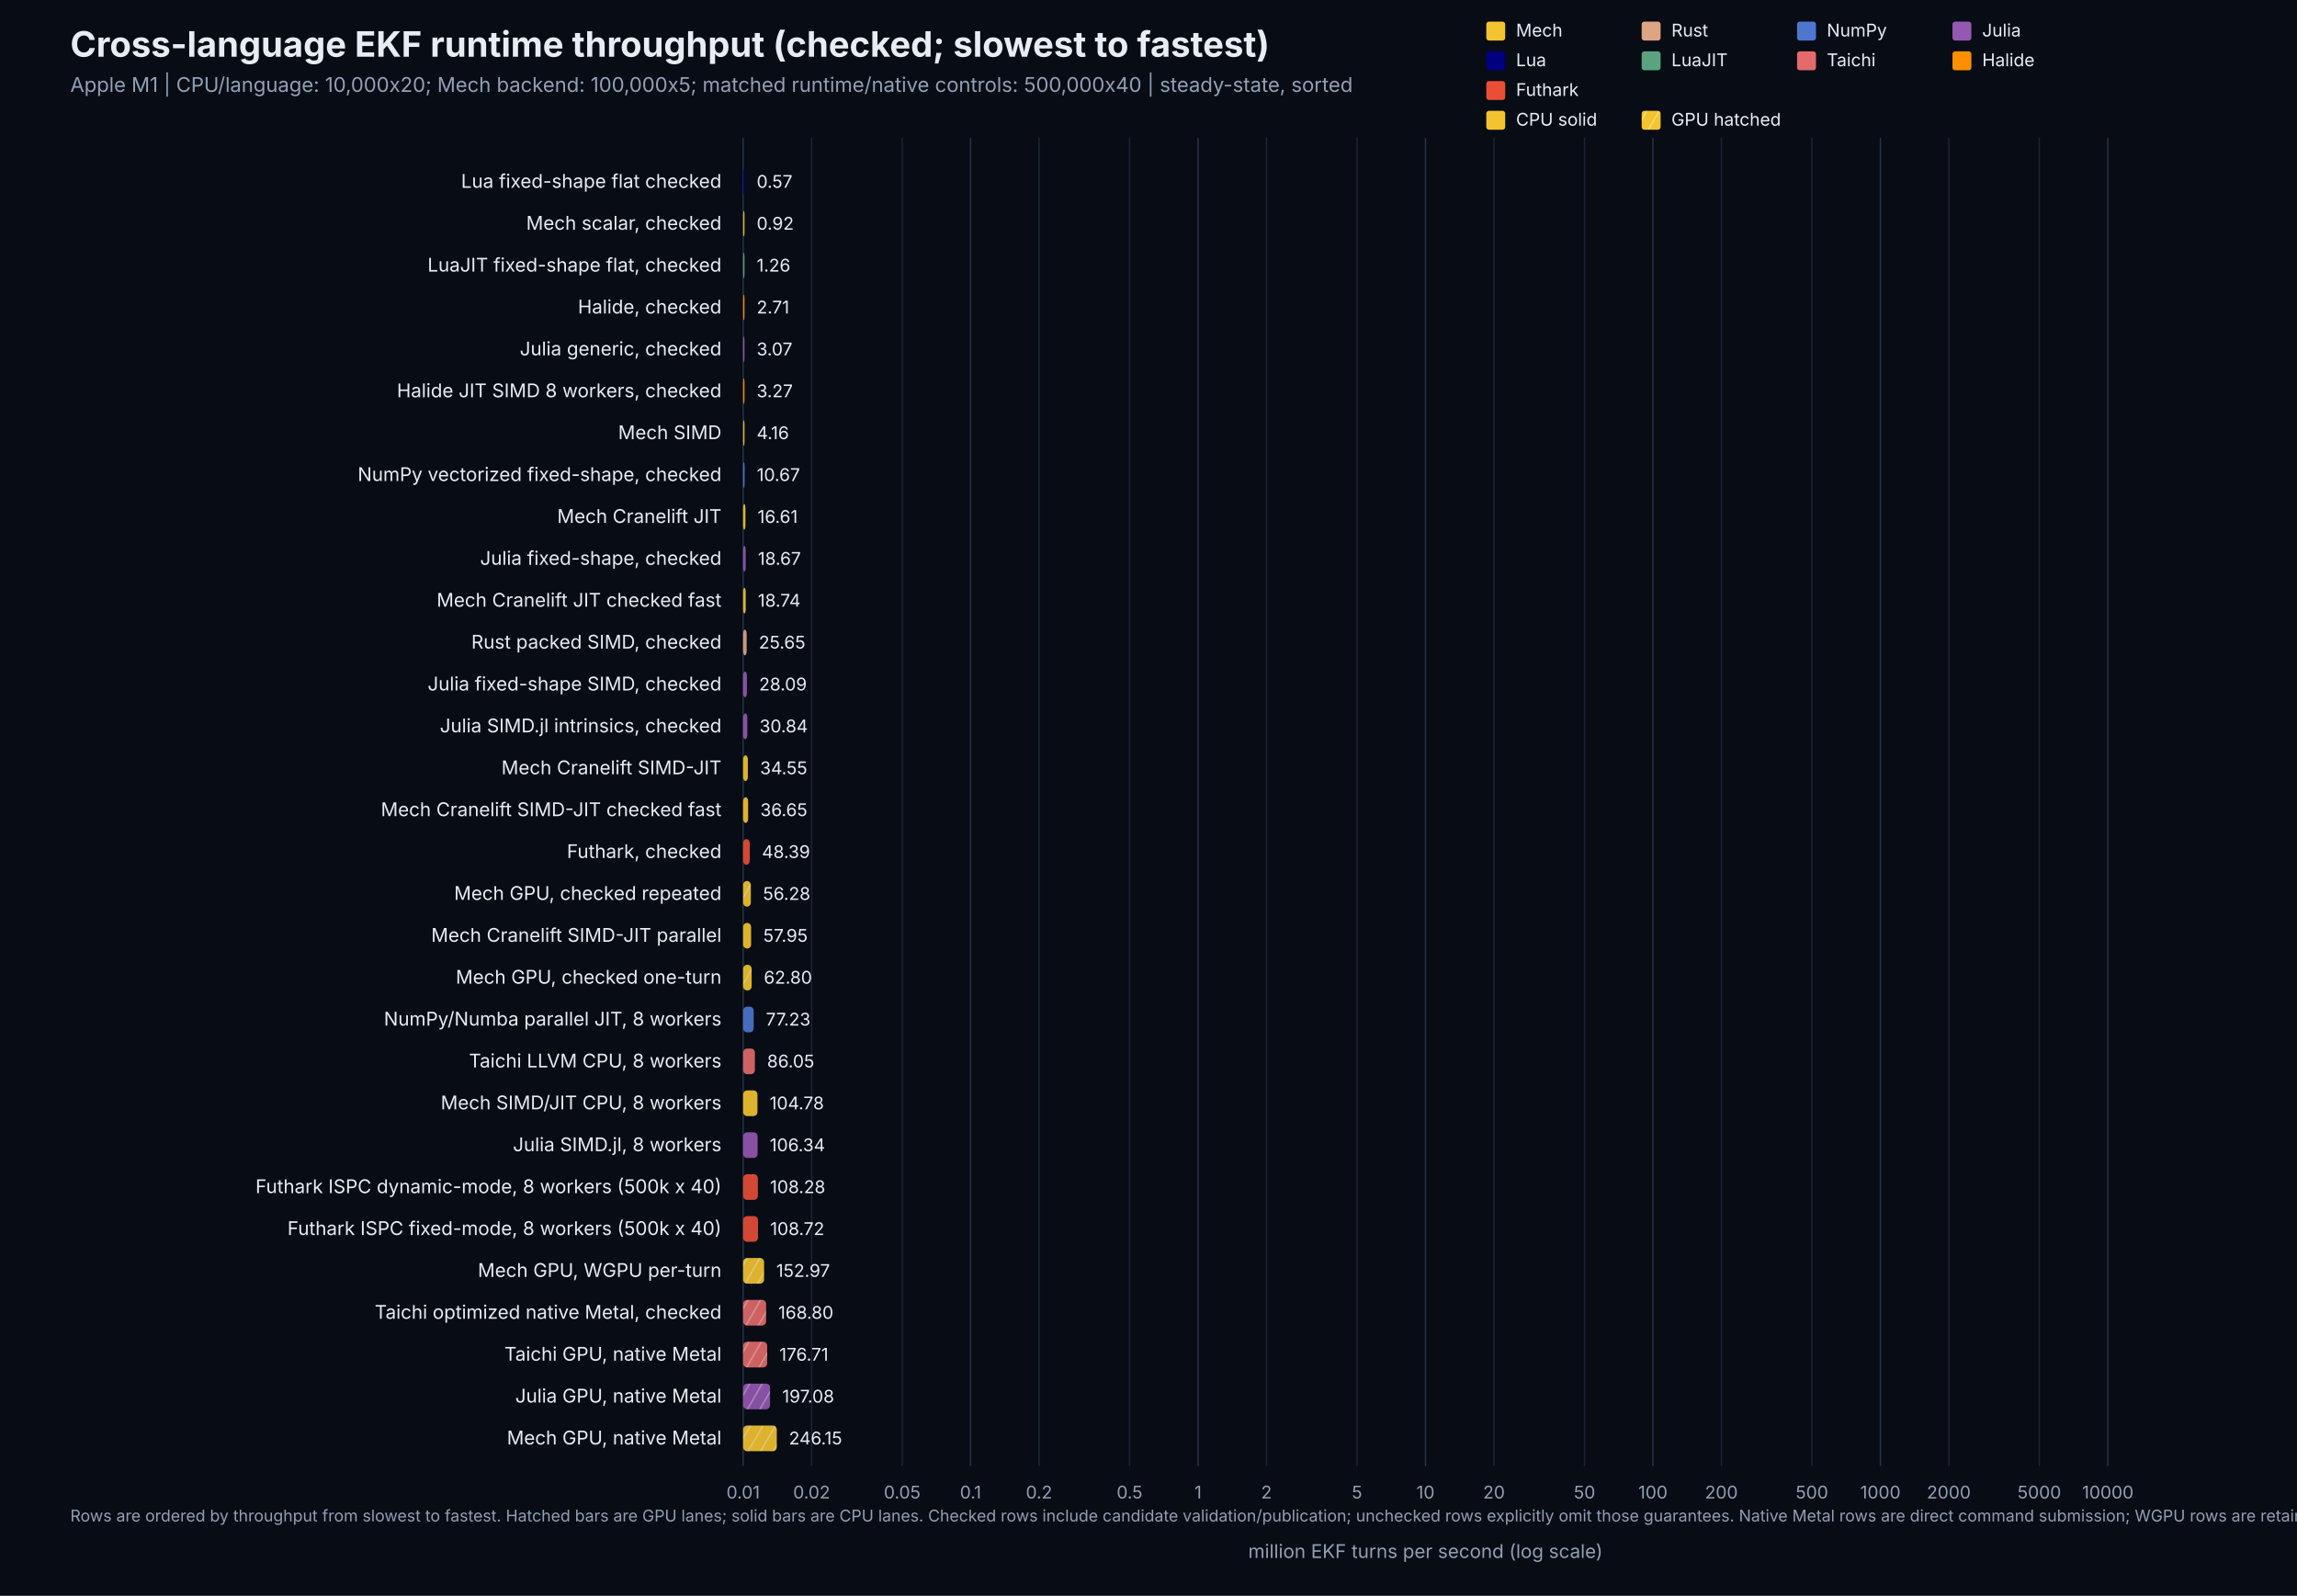
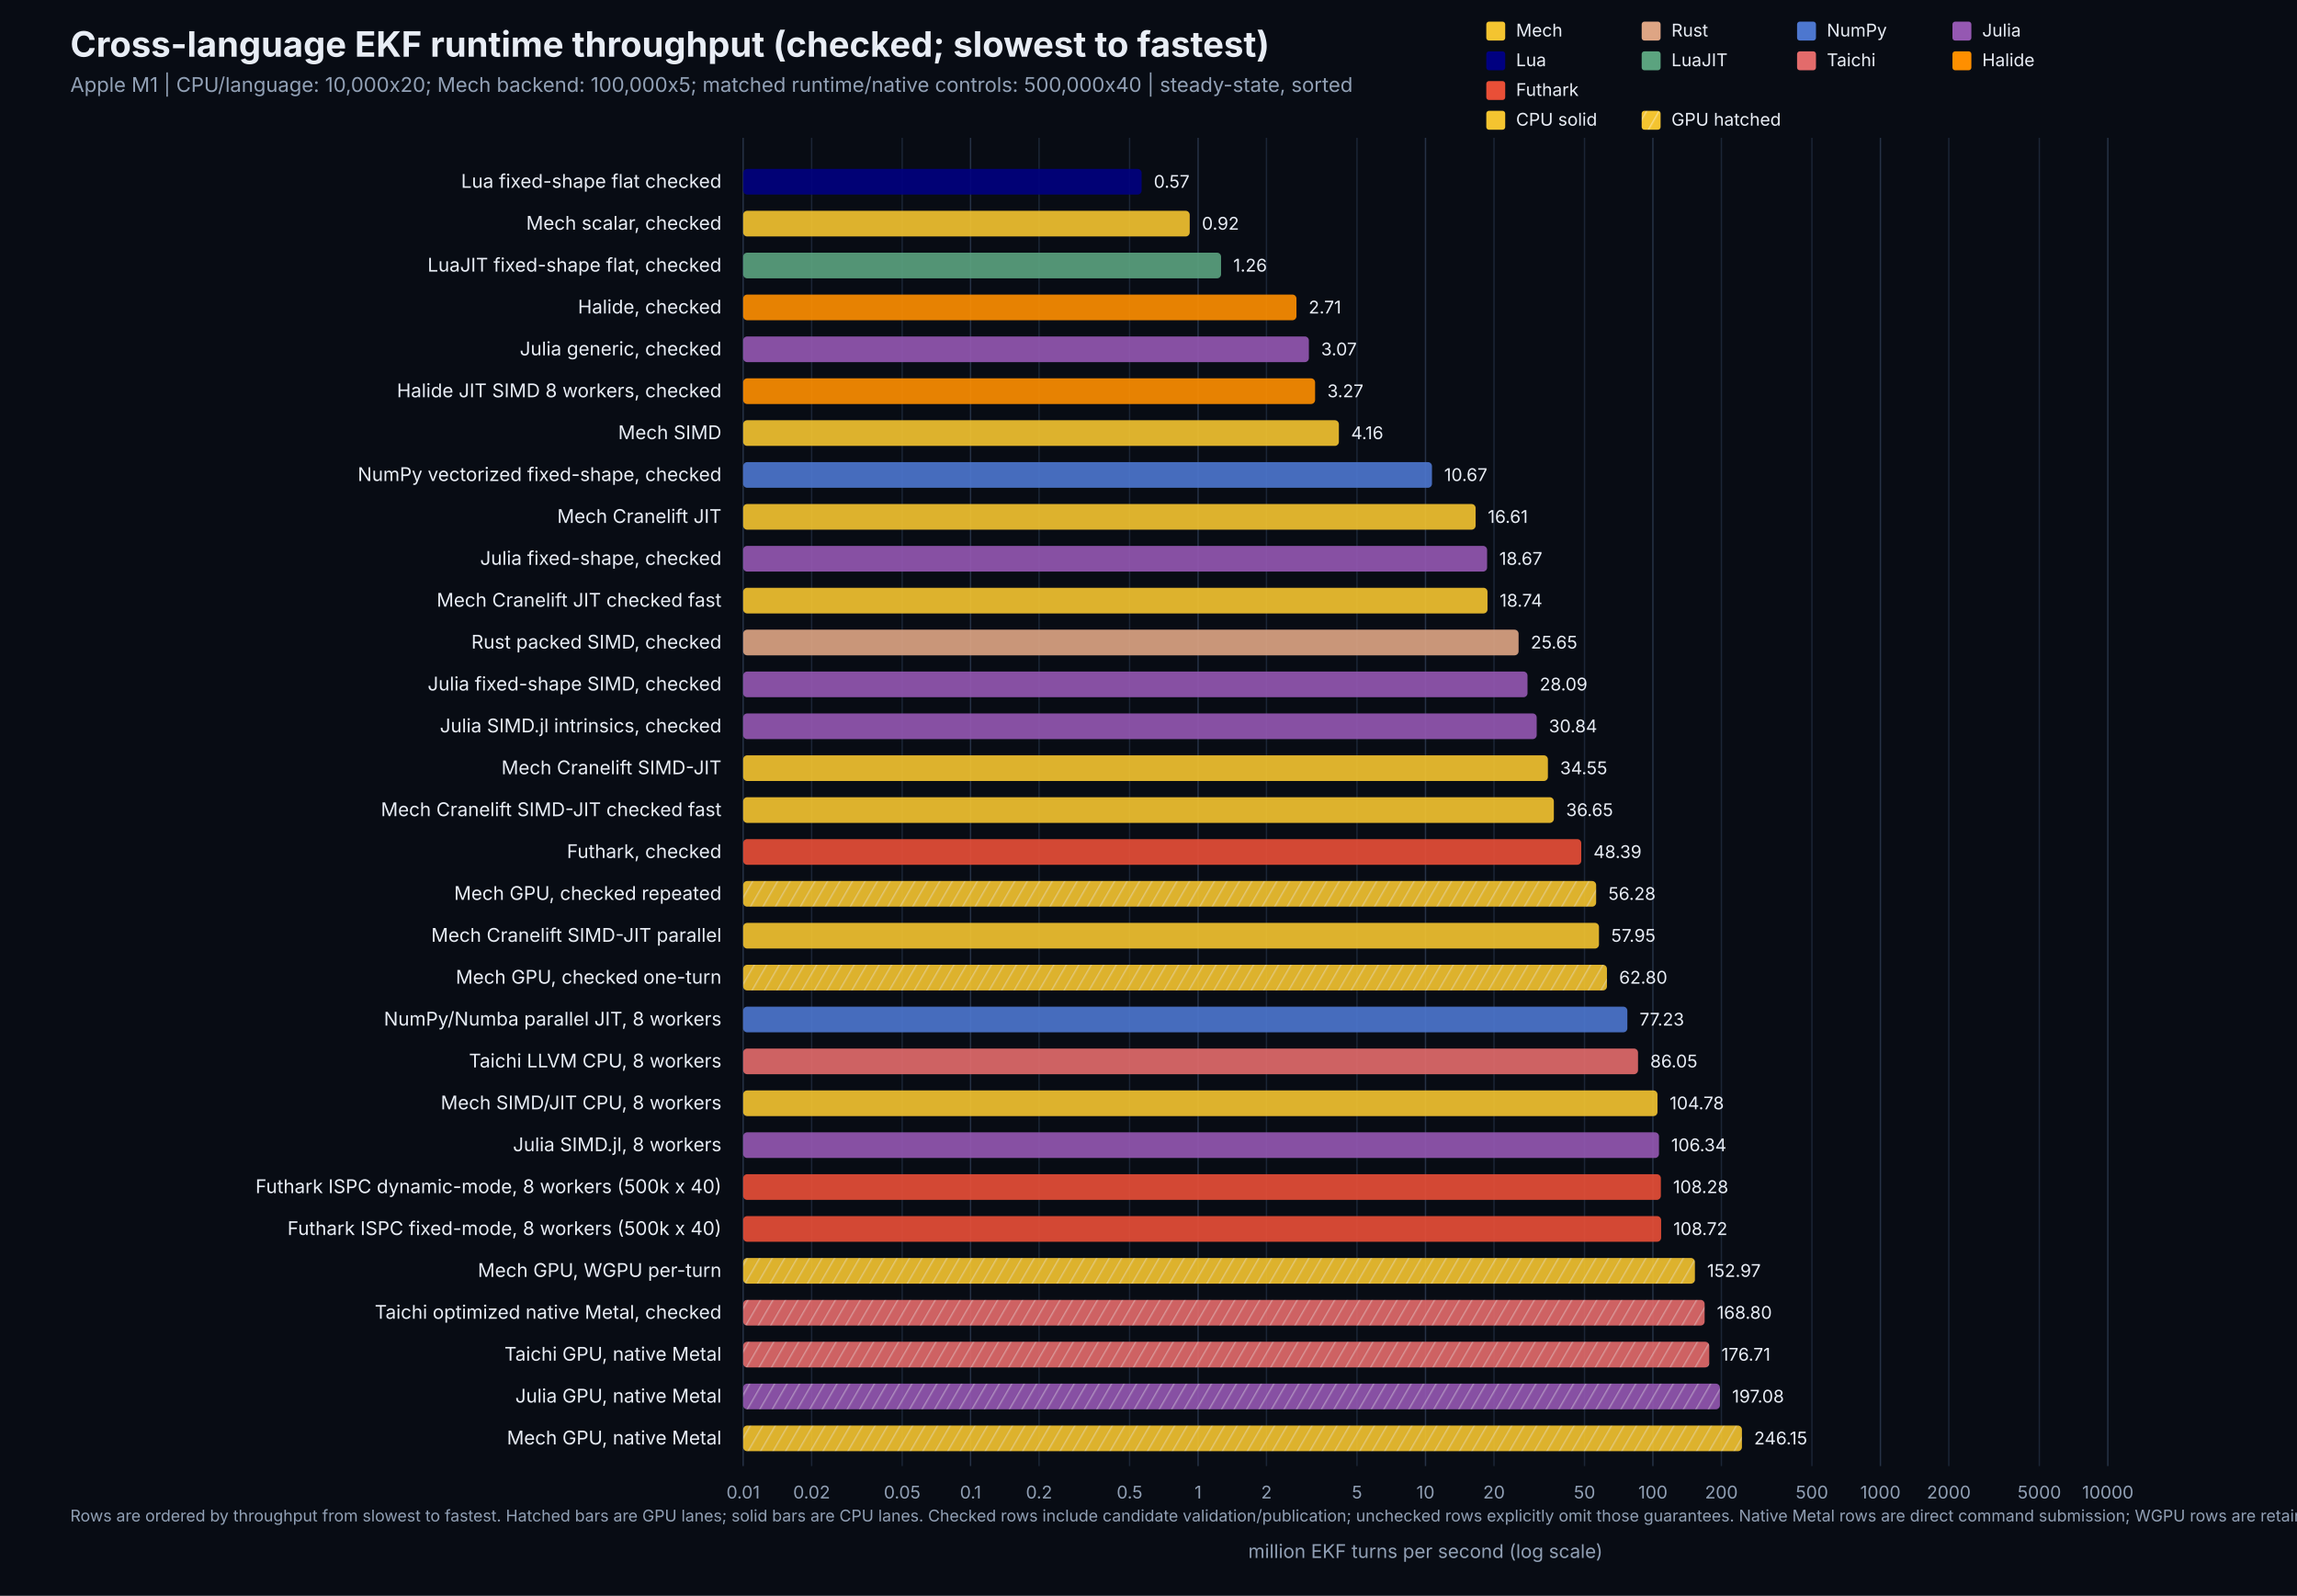
<svg xmlns="http://www.w3.org/2000/svg" width="1700" height="1181" viewBox="0 0 1700 1181">
  <rect width="100%" height="100%" fill="#080c14" />
  <defs>
    <pattern id="gpu-mech" width="8" height="8" patternUnits="userSpaceOnUse" patternTransform="rotate(30)">
      <rect width="8" height="8" fill="#f4c430" />
      <path d="M0 0V8" stroke="#ffffff" stroke-opacity="0.38" stroke-width="2" />
    </pattern>
    <pattern id="gpu-rust" width="8" height="8" patternUnits="userSpaceOnUse" patternTransform="rotate(30)">
      <rect width="8" height="8" fill="#dea584" />
      <path d="M0 0V8" stroke="#ffffff" stroke-opacity="0.38" stroke-width="2" />
    </pattern>
    <pattern id="gpu-numpy" width="8" height="8" patternUnits="userSpaceOnUse" patternTransform="rotate(30)">
      <rect width="8" height="8" fill="#4d77cf" />
      <path d="M0 0V8" stroke="#ffffff" stroke-opacity="0.38" stroke-width="2" />
    </pattern>
    <pattern id="gpu-julia" width="8" height="8" patternUnits="userSpaceOnUse" patternTransform="rotate(30)">
      <rect width="8" height="8" fill="#9558b2" />
      <path d="M0 0V8" stroke="#ffffff" stroke-opacity="0.38" stroke-width="2" />
    </pattern>
    <pattern id="gpu-lua" width="8" height="8" patternUnits="userSpaceOnUse" patternTransform="rotate(30)">
      <rect width="8" height="8" fill="#000080" />
      <path d="M0 0V8" stroke="#ffffff" stroke-opacity="0.38" stroke-width="2" />
    </pattern>
    <pattern id="gpu-luajit" width="8" height="8" patternUnits="userSpaceOnUse" patternTransform="rotate(30)">
      <rect width="8" height="8" fill="#5ba37f" />
      <path d="M0 0V8" stroke="#ffffff" stroke-opacity="0.38" stroke-width="2" />
    </pattern>
    <pattern id="gpu-taichi" width="8" height="8" patternUnits="userSpaceOnUse" patternTransform="rotate(30)">
      <rect width="8" height="8" fill="#e36b6b" />
      <path d="M0 0V8" stroke="#ffffff" stroke-opacity="0.38" stroke-width="2" />
    </pattern>
    <pattern id="gpu-halide" width="8" height="8" patternUnits="userSpaceOnUse" patternTransform="rotate(30)">
      <rect width="8" height="8" fill="#ff8f00" />
      <path d="M0 0V8" stroke="#ffffff" stroke-opacity="0.38" stroke-width="2" />
    </pattern>
    <pattern id="gpu-futhark" width="8" height="8" patternUnits="userSpaceOnUse" patternTransform="rotate(30)">
      <rect width="8" height="8" fill="#e94f37" />
      <path d="M0 0V8" stroke="#ffffff" stroke-opacity="0.38" stroke-width="2" />
    </pattern>
  </defs>
  <style>text{font-family:-apple-system,BlinkMacSystemFont,"Segoe UI",sans-serif;fill:#e8edf5} .muted{fill:#91a0b5} .grid{stroke:#263246;stroke-width:1} .minor-grid{stroke:#1b2536;stroke-width:1} .axis{fill:#91a0b5;font-size:13px} .label{font-size:14px} .value{font-size:13px;font-variant-numeric:tabular-nums}</style>
  <text x="52" y="42" font-size="26" font-weight="700">Cross-language EKF runtime throughput (checked; slowest to fastest)</text>
  <text x="52" y="68" class="muted" font-size="15">Apple M1 | CPU/language: 10,000x20; Mech backend: 100,000x5; matched runtime/native controls: 500,000x40 | steady-state, sorted</text>
  <line x1="550.0" y1="102" x2="550.0" y2="1085" class="grid" />
  <text x="550.0" y="1109" text-anchor="middle" class="axis">0.01</text>
  <line x1="600.7" y1="102" x2="600.7" y2="1085" class="minor-grid" />
  <text x="600.7" y="1109" text-anchor="middle" class="axis">0.02</text>
  <line x1="667.7" y1="102" x2="667.7" y2="1085" class="minor-grid" />
  <text x="667.7" y="1109" text-anchor="middle" class="axis">0.05</text>
  <line x1="718.3" y1="102" x2="718.3" y2="1085" class="grid" />
  <text x="718.3" y="1109" text-anchor="middle" class="axis">0.1</text>
  <line x1="769.0" y1="102" x2="769.0" y2="1085" class="minor-grid" />
  <text x="769.0" y="1109" text-anchor="middle" class="axis">0.2</text>
  <line x1="836.0" y1="102" x2="836.0" y2="1085" class="minor-grid" />
  <text x="836.0" y="1109" text-anchor="middle" class="axis">0.5</text>
  <line x1="886.7" y1="102" x2="886.7" y2="1085" class="grid" />
  <text x="886.7" y="1109" text-anchor="middle" class="axis">1</text>
  <line x1="937.3" y1="102" x2="937.3" y2="1085" class="minor-grid" />
  <text x="937.3" y="1109" text-anchor="middle" class="axis">2</text>
  <line x1="1004.3" y1="102" x2="1004.3" y2="1085" class="minor-grid" />
  <text x="1004.3" y="1109" text-anchor="middle" class="axis">5</text>
  <line x1="1055.0" y1="102" x2="1055.0" y2="1085" class="grid" />
  <text x="1055.0" y="1109" text-anchor="middle" class="axis">10</text>
  <line x1="1105.7" y1="102" x2="1105.7" y2="1085" class="minor-grid" />
  <text x="1105.7" y="1109" text-anchor="middle" class="axis">20</text>
  <line x1="1172.7" y1="102" x2="1172.7" y2="1085" class="minor-grid" />
  <text x="1172.7" y="1109" text-anchor="middle" class="axis">50</text>
  <line x1="1223.3" y1="102" x2="1223.3" y2="1085" class="grid" />
  <text x="1223.3" y="1109" text-anchor="middle" class="axis">100</text>
  <line x1="1274.0" y1="102" x2="1274.0" y2="1085" class="minor-grid" />
  <text x="1274.0" y="1109" text-anchor="middle" class="axis">200</text>
  <line x1="1341.0" y1="102" x2="1341.0" y2="1085" class="minor-grid" />
  <text x="1341.0" y="1109" text-anchor="middle" class="axis">500</text>
  <line x1="1391.7" y1="102" x2="1391.7" y2="1085" class="grid" />
  <text x="1391.7" y="1109" text-anchor="middle" class="axis">1000</text>
  <line x1="1442.3" y1="102" x2="1442.3" y2="1085" class="minor-grid" />
  <text x="1442.3" y="1109" text-anchor="middle" class="axis">2000</text>
  <line x1="1509.3" y1="102" x2="1509.3" y2="1085" class="minor-grid" />
  <text x="1509.3" y="1109" text-anchor="middle" class="axis">5000</text>
  <line x1="1560.0" y1="102" x2="1560.0" y2="1085" class="grid" />
  <text x="1560.0" y="1109" text-anchor="middle" class="axis">10000</text>
  <text x="1055.0" y="1153" text-anchor="middle" class="muted" font-size="14">million EKF turns per second (log scale)</text>
  <rect x="1100" y="16" width="14" height="14" rx="2" fill="#f4c430" />
  <text x="1122" y="27" font-size="13">Mech</text>
  <rect x="1215" y="16" width="14" height="14" rx="2" fill="#dea584" />
  <text x="1237" y="27" font-size="13">Rust</text>
  <rect x="1330" y="16" width="14" height="14" rx="2" fill="#4d77cf" />
  <text x="1352" y="27" font-size="13">NumPy</text>
  <rect x="1445" y="16" width="14" height="14" rx="2" fill="#9558b2" />
  <text x="1467" y="27" font-size="13">Julia</text>
  <rect x="1100" y="38" width="14" height="14" rx="2" fill="#000080" />
  <text x="1122" y="49" font-size="13">Lua</text>
  <rect x="1215" y="38" width="14" height="14" rx="2" fill="#5ba37f" />
  <text x="1237" y="49" font-size="13">LuaJIT</text>
  <rect x="1330" y="38" width="14" height="14" rx="2" fill="#e36b6b" />
  <text x="1352" y="49" font-size="13">Taichi</text>
  <rect x="1445" y="38" width="14" height="14" rx="2" fill="#ff8f00" />
  <text x="1467" y="49" font-size="13">Halide</text>
  <rect x="1100" y="60" width="14" height="14" rx="2" fill="#e94f37" />
  <text x="1122" y="71" font-size="13">Futhark</text>
  <rect x="1100" y="82" width="14" height="14" rx="2" fill="#f4c430" />
  <text x="1122" y="93" font-size="13">CPU solid</text>
  <rect x="1215" y="82" width="14" height="14" rx="2" fill="url(#gpu-mech)" />
  <text x="1237" y="93" font-size="13">GPU hatched</text>
  <text x="534" y="139" text-anchor="end" class="label">Lua fixed-shape flat checked</text>
-   <rect x="550" y="125" width="1.0" height="19" rx="3" fill="#000080" opacity="0.9" />
-   <text x="560.0" y="139" class="value">0.57</text>
+   <rect x="550" y="125" width="294.9" height="19" rx="3" fill="#000080" opacity="0.9" />
+   <text x="853.9" y="139" class="value">0.57</text>
  <text x="534" y="170" text-anchor="end" class="label">Mech scalar, checked</text>
-   <rect x="550" y="156" width="1.0" height="19" rx="3" fill="#f4c430" opacity="0.9" />
-   <text x="560.0" y="170" class="value">0.92</text>
+   <rect x="550" y="156" width="330.5" height="19" rx="3" fill="#f4c430" opacity="0.9" />
+   <text x="889.5" y="170" class="value">0.92</text>
  <text x="534" y="201" text-anchor="end" class="label">LuaJIT fixed-shape flat, checked</text>
-   <rect x="550" y="187" width="1.0" height="19" rx="3" fill="#5ba37f" opacity="0.9" />
-   <text x="560.0" y="201" class="value">1.26</text>
+   <rect x="550" y="187" width="353.7" height="19" rx="3" fill="#5ba37f" opacity="0.9" />
+   <text x="912.7" y="201" class="value">1.26</text>
  <text x="534" y="232" text-anchor="end" class="label">Halide, checked</text>
-   <rect x="550" y="218" width="1.0" height="19" rx="3" fill="#ff8f00" opacity="0.9" />
-   <text x="560.0" y="232" class="value">2.71</text>
+   <rect x="550" y="218" width="409.5" height="19" rx="3" fill="#ff8f00" opacity="0.9" />
+   <text x="968.5" y="232" class="value">2.71</text>
  <text x="534" y="263" text-anchor="end" class="label">Julia generic, checked</text>
-   <rect x="550" y="249" width="1.0" height="19" rx="3" fill="#9558b2" opacity="0.9" />
-   <text x="560.0" y="263" class="value">3.07</text>
+   <rect x="550" y="249" width="418.7" height="19" rx="3" fill="#9558b2" opacity="0.9" />
+   <text x="977.7" y="263" class="value">3.07</text>
  <text x="534" y="294" text-anchor="end" class="label">Halide JIT SIMD 8 workers, checked</text>
-   <rect x="550" y="280" width="1.0" height="19" rx="3" fill="#ff8f00" opacity="0.9" />
-   <text x="560.0" y="294" class="value">3.27</text>
+   <rect x="550" y="280" width="423.3" height="19" rx="3" fill="#ff8f00" opacity="0.9" />
+   <text x="982.3" y="294" class="value">3.27</text>
  <text x="534" y="325" text-anchor="end" class="label">Mech SIMD</text>
-   <rect x="550" y="311" width="1.0" height="19" rx="3" fill="#f4c430" opacity="0.9" />
-   <text x="560.0" y="325" class="value">4.16</text>
+   <rect x="550" y="311" width="440.9" height="19" rx="3" fill="#f4c430" opacity="0.9" />
+   <text x="999.9" y="325" class="value">4.16</text>
  <text x="534" y="356" text-anchor="end" class="label">NumPy vectorized fixed-shape, checked</text>
-   <rect x="550" y="342" width="1.1" height="19" rx="3" fill="#4d77cf" opacity="0.9" />
-   <text x="560.1" y="356" class="value">10.67</text>
+   <rect x="550" y="342" width="509.8" height="19" rx="3" fill="#4d77cf" opacity="0.9" />
+   <text x="1068.8" y="356" class="value">10.67</text>
  <text x="534" y="387" text-anchor="end" class="label">Mech Cranelift JIT</text>
-   <rect x="550" y="373" width="1.7" height="19" rx="3" fill="#f4c430" opacity="0.9" />
-   <text x="560.7" y="387" class="value">16.61</text>
+   <rect x="550" y="373" width="542.1" height="19" rx="3" fill="#f4c430" opacity="0.9" />
+   <text x="1101.1" y="387" class="value">16.61</text>
  <text x="534" y="418" text-anchor="end" class="label">Julia fixed-shape, checked</text>
-   <rect x="550" y="404" width="1.9" height="19" rx="3" fill="#9558b2" opacity="0.9" />
-   <text x="560.9" y="418" class="value">18.67</text>
+   <rect x="550" y="404" width="550.6" height="19" rx="3" fill="#9558b2" opacity="0.9" />
+   <text x="1109.6" y="418" class="value">18.67</text>
  <text x="534" y="449" text-anchor="end" class="label">Mech Cranelift JIT checked fast</text>
-   <rect x="550" y="435" width="1.9" height="19" rx="3" fill="#f4c430" opacity="0.9" />
-   <text x="560.9" y="449" class="value">18.74</text>
+   <rect x="550" y="435" width="550.9" height="19" rx="3" fill="#f4c430" opacity="0.9" />
+   <text x="1109.9" y="449" class="value">18.74</text>
  <text x="534" y="480" text-anchor="end" class="label">Rust packed SIMD, checked</text>
-   <rect x="550" y="466" width="2.6" height="19" rx="3" fill="#dea584" opacity="0.9" />
-   <text x="561.6" y="480" class="value">25.65</text>
+   <rect x="550" y="466" width="573.9" height="19" rx="3" fill="#dea584" opacity="0.9" />
+   <text x="1132.9" y="480" class="value">25.65</text>
  <text x="534" y="511" text-anchor="end" class="label">Julia fixed-shape SIMD, checked</text>
-   <rect x="550" y="497" width="2.8" height="19" rx="3" fill="#9558b2" opacity="0.9" />
-   <text x="561.8" y="511" class="value">28.09</text>
+   <rect x="550" y="497" width="580.5" height="19" rx="3" fill="#9558b2" opacity="0.9" />
+   <text x="1139.5" y="511" class="value">28.09</text>
  <text x="534" y="542" text-anchor="end" class="label">Julia SIMD.jl intrinsics, checked</text>
-   <rect x="550" y="528" width="3.1" height="19" rx="3" fill="#9558b2" opacity="0.9" />
-   <text x="562.1" y="542" class="value">30.84</text>
+   <rect x="550" y="528" width="587.3" height="19" rx="3" fill="#9558b2" opacity="0.9" />
+   <text x="1146.3" y="542" class="value">30.84</text>
  <text x="534" y="573" text-anchor="end" class="label">Mech Cranelift SIMD-JIT</text>
-   <rect x="550" y="559" width="3.5" height="19" rx="3" fill="#f4c430" opacity="0.9" />
-   <text x="562.5" y="573" class="value">34.55</text>
+   <rect x="550" y="559" width="595.6" height="19" rx="3" fill="#f4c430" opacity="0.9" />
+   <text x="1154.6" y="573" class="value">34.55</text>
  <text x="534" y="604" text-anchor="end" class="label">Mech Cranelift SIMD-JIT checked fast</text>
-   <rect x="550" y="590" width="3.7" height="19" rx="3" fill="#f4c430" opacity="0.9" />
-   <text x="562.7" y="604" class="value">36.65</text>
+   <rect x="550" y="590" width="600.0" height="19" rx="3" fill="#f4c430" opacity="0.9" />
+   <text x="1159.0" y="604" class="value">36.65</text>
  <text x="534" y="635" text-anchor="end" class="label">Futhark, checked</text>
-   <rect x="550" y="621" width="4.9" height="19" rx="3" fill="#e94f37" opacity="0.9" />
-   <text x="563.9" y="635" class="value">48.39</text>
+   <rect x="550" y="621" width="620.3" height="19" rx="3" fill="#e94f37" opacity="0.9" />
+   <text x="1179.3" y="635" class="value">48.39</text>
  <text x="534" y="666" text-anchor="end" class="label">Mech GPU, checked repeated</text>
-   <rect x="550" y="652" width="5.7" height="19" rx="3" fill="url(#gpu-mech)" opacity="0.9" />
-   <text x="564.7" y="666" class="value">56.28</text>
+   <rect x="550" y="652" width="631.3" height="19" rx="3" fill="url(#gpu-mech)" opacity="0.9" />
+   <text x="1190.3" y="666" class="value">56.28</text>
  <text x="534" y="697" text-anchor="end" class="label">Mech Cranelift SIMD-JIT parallel</text>
-   <rect x="550" y="683" width="5.9" height="19" rx="3" fill="#f4c430" opacity="0.9" />
-   <text x="564.9" y="697" class="value">57.95</text>
+   <rect x="550" y="683" width="633.4" height="19" rx="3" fill="#f4c430" opacity="0.9" />
+   <text x="1192.4" y="697" class="value">57.95</text>
  <text x="534" y="728" text-anchor="end" class="label">Mech GPU, checked one-turn</text>
-   <rect x="550" y="714" width="6.3" height="19" rx="3" fill="url(#gpu-mech)" opacity="0.9" />
-   <text x="565.3" y="728" class="value">62.80</text>
+   <rect x="550" y="714" width="639.3" height="19" rx="3" fill="url(#gpu-mech)" opacity="0.9" />
+   <text x="1198.3" y="728" class="value">62.80</text>
  <text x="534" y="759" text-anchor="end" class="label">NumPy/Numba parallel JIT, 8 workers</text>
-   <rect x="550" y="745" width="7.8" height="19" rx="3" fill="#4d77cf" opacity="0.9" />
-   <text x="566.8" y="759" class="value">77.23</text>
+   <rect x="550" y="745" width="654.4" height="19" rx="3" fill="#4d77cf" opacity="0.9" />
+   <text x="1213.4" y="759" class="value">77.23</text>
  <text x="534" y="790" text-anchor="end" class="label">Taichi LLVM CPU, 8 workers</text>
-   <rect x="550" y="776" width="8.7" height="19" rx="3" fill="#e36b6b" opacity="0.9" />
-   <text x="567.7" y="790" class="value">86.05</text>
+   <rect x="550" y="776" width="662.3" height="19" rx="3" fill="#e36b6b" opacity="0.9" />
+   <text x="1221.3" y="790" class="value">86.05</text>
  <text x="534" y="821" text-anchor="end" class="label">Mech SIMD/JIT CPU, 8 workers</text>
-   <rect x="550" y="807" width="10.6" height="19" rx="3" fill="#f4c430" opacity="0.9" />
-   <text x="569.6" y="821" class="value">104.78</text>
+   <rect x="550" y="807" width="676.7" height="19" rx="3" fill="#f4c430" opacity="0.9" />
+   <text x="1235.7" y="821" class="value">104.78</text>
  <text x="534" y="852" text-anchor="end" class="label">Julia SIMD.jl, 8 workers</text>
-   <rect x="550" y="838" width="10.7" height="19" rx="3" fill="#9558b2" opacity="0.9" />
-   <text x="569.7" y="852" class="value">106.34</text>
+   <rect x="550" y="838" width="677.8" height="19" rx="3" fill="#9558b2" opacity="0.9" />
+   <text x="1236.8" y="852" class="value">106.34</text>
  <text x="534" y="883" text-anchor="end" class="label">Futhark ISPC dynamic-mode, 8 workers (500k x 40)</text>
-   <rect x="550" y="869" width="10.9" height="19" rx="3" fill="#e94f37" opacity="0.9" />
-   <text x="569.9" y="883" class="value">108.28</text>
+   <rect x="550" y="869" width="679.2" height="19" rx="3" fill="#e94f37" opacity="0.9" />
+   <text x="1238.2" y="883" class="value">108.28</text>
  <text x="534" y="914" text-anchor="end" class="label">Futhark ISPC fixed-mode, 8 workers (500k x 40)</text>
-   <rect x="550" y="900" width="11.0" height="19" rx="3" fill="#e94f37" opacity="0.9" />
-   <text x="570.0" y="914" class="value">108.72</text>
+   <rect x="550" y="900" width="679.4" height="19" rx="3" fill="#e94f37" opacity="0.9" />
+   <text x="1238.4" y="914" class="value">108.72</text>
  <text x="534" y="945" text-anchor="end" class="label">Mech GPU, WGPU per-turn</text>
-   <rect x="550" y="931" width="15.5" height="19" rx="3" fill="url(#gpu-mech)" opacity="0.9" />
-   <text x="574.5" y="945" class="value">152.97</text>
+   <rect x="550" y="931" width="704.4" height="19" rx="3" fill="url(#gpu-mech)" opacity="0.9" />
+   <text x="1263.4" y="945" class="value">152.97</text>
  <text x="534" y="976" text-anchor="end" class="label">Taichi optimized native Metal, checked</text>
-   <rect x="550" y="962" width="17.0" height="19" rx="3" fill="url(#gpu-taichi)" opacity="0.9" />
-   <text x="576.0" y="976" class="value">168.80</text>
+   <rect x="550" y="962" width="711.6" height="19" rx="3" fill="url(#gpu-taichi)" opacity="0.9" />
+   <text x="1270.6" y="976" class="value">168.80</text>
  <text x="534" y="1007" text-anchor="end" class="label">Taichi GPU, native Metal</text>
-   <rect x="550" y="993" width="17.8" height="19" rx="3" fill="url(#gpu-taichi)" opacity="0.9" />
-   <text x="576.8" y="1007" class="value">176.71</text>
+   <rect x="550" y="993" width="715.0" height="19" rx="3" fill="url(#gpu-taichi)" opacity="0.9" />
+   <text x="1274.0" y="1007" class="value">176.71</text>
  <text x="534" y="1038" text-anchor="end" class="label">Julia GPU, native Metal</text>
-   <rect x="550" y="1024" width="19.9" height="19" rx="3" fill="url(#gpu-julia)" opacity="0.9" />
-   <text x="578.9" y="1038" class="value">197.08</text>
+   <rect x="550" y="1024" width="722.9" height="19" rx="3" fill="url(#gpu-julia)" opacity="0.9" />
+   <text x="1281.9" y="1038" class="value">197.08</text>
  <text x="534" y="1069" text-anchor="end" class="label">Mech GPU, native Metal</text>
-   <rect x="550" y="1055" width="24.9" height="19" rx="3" fill="url(#gpu-mech)" opacity="0.9" />
-   <text x="583.9" y="1069" class="value">246.15</text>
+   <rect x="550" y="1055" width="739.2" height="19" rx="3" fill="url(#gpu-mech)" opacity="0.9" />
+   <text x="1298.2" y="1069" class="value">246.15</text>
  <text x="52" y="1126" class="muted" font-size="12">Rows are ordered by throughput from slowest to fastest. Hatched bars are GPU lanes; solid bars are CPU lanes. Checked rows include candidate validation/publication; unchecked rows explicitly omit those guarantees. Native Metal rows are direct command submission; WGPU rows are retained as a portable transport control. Compilation, allocation, warmup, and final readback are excluded from the timed region.</text>
</svg>
